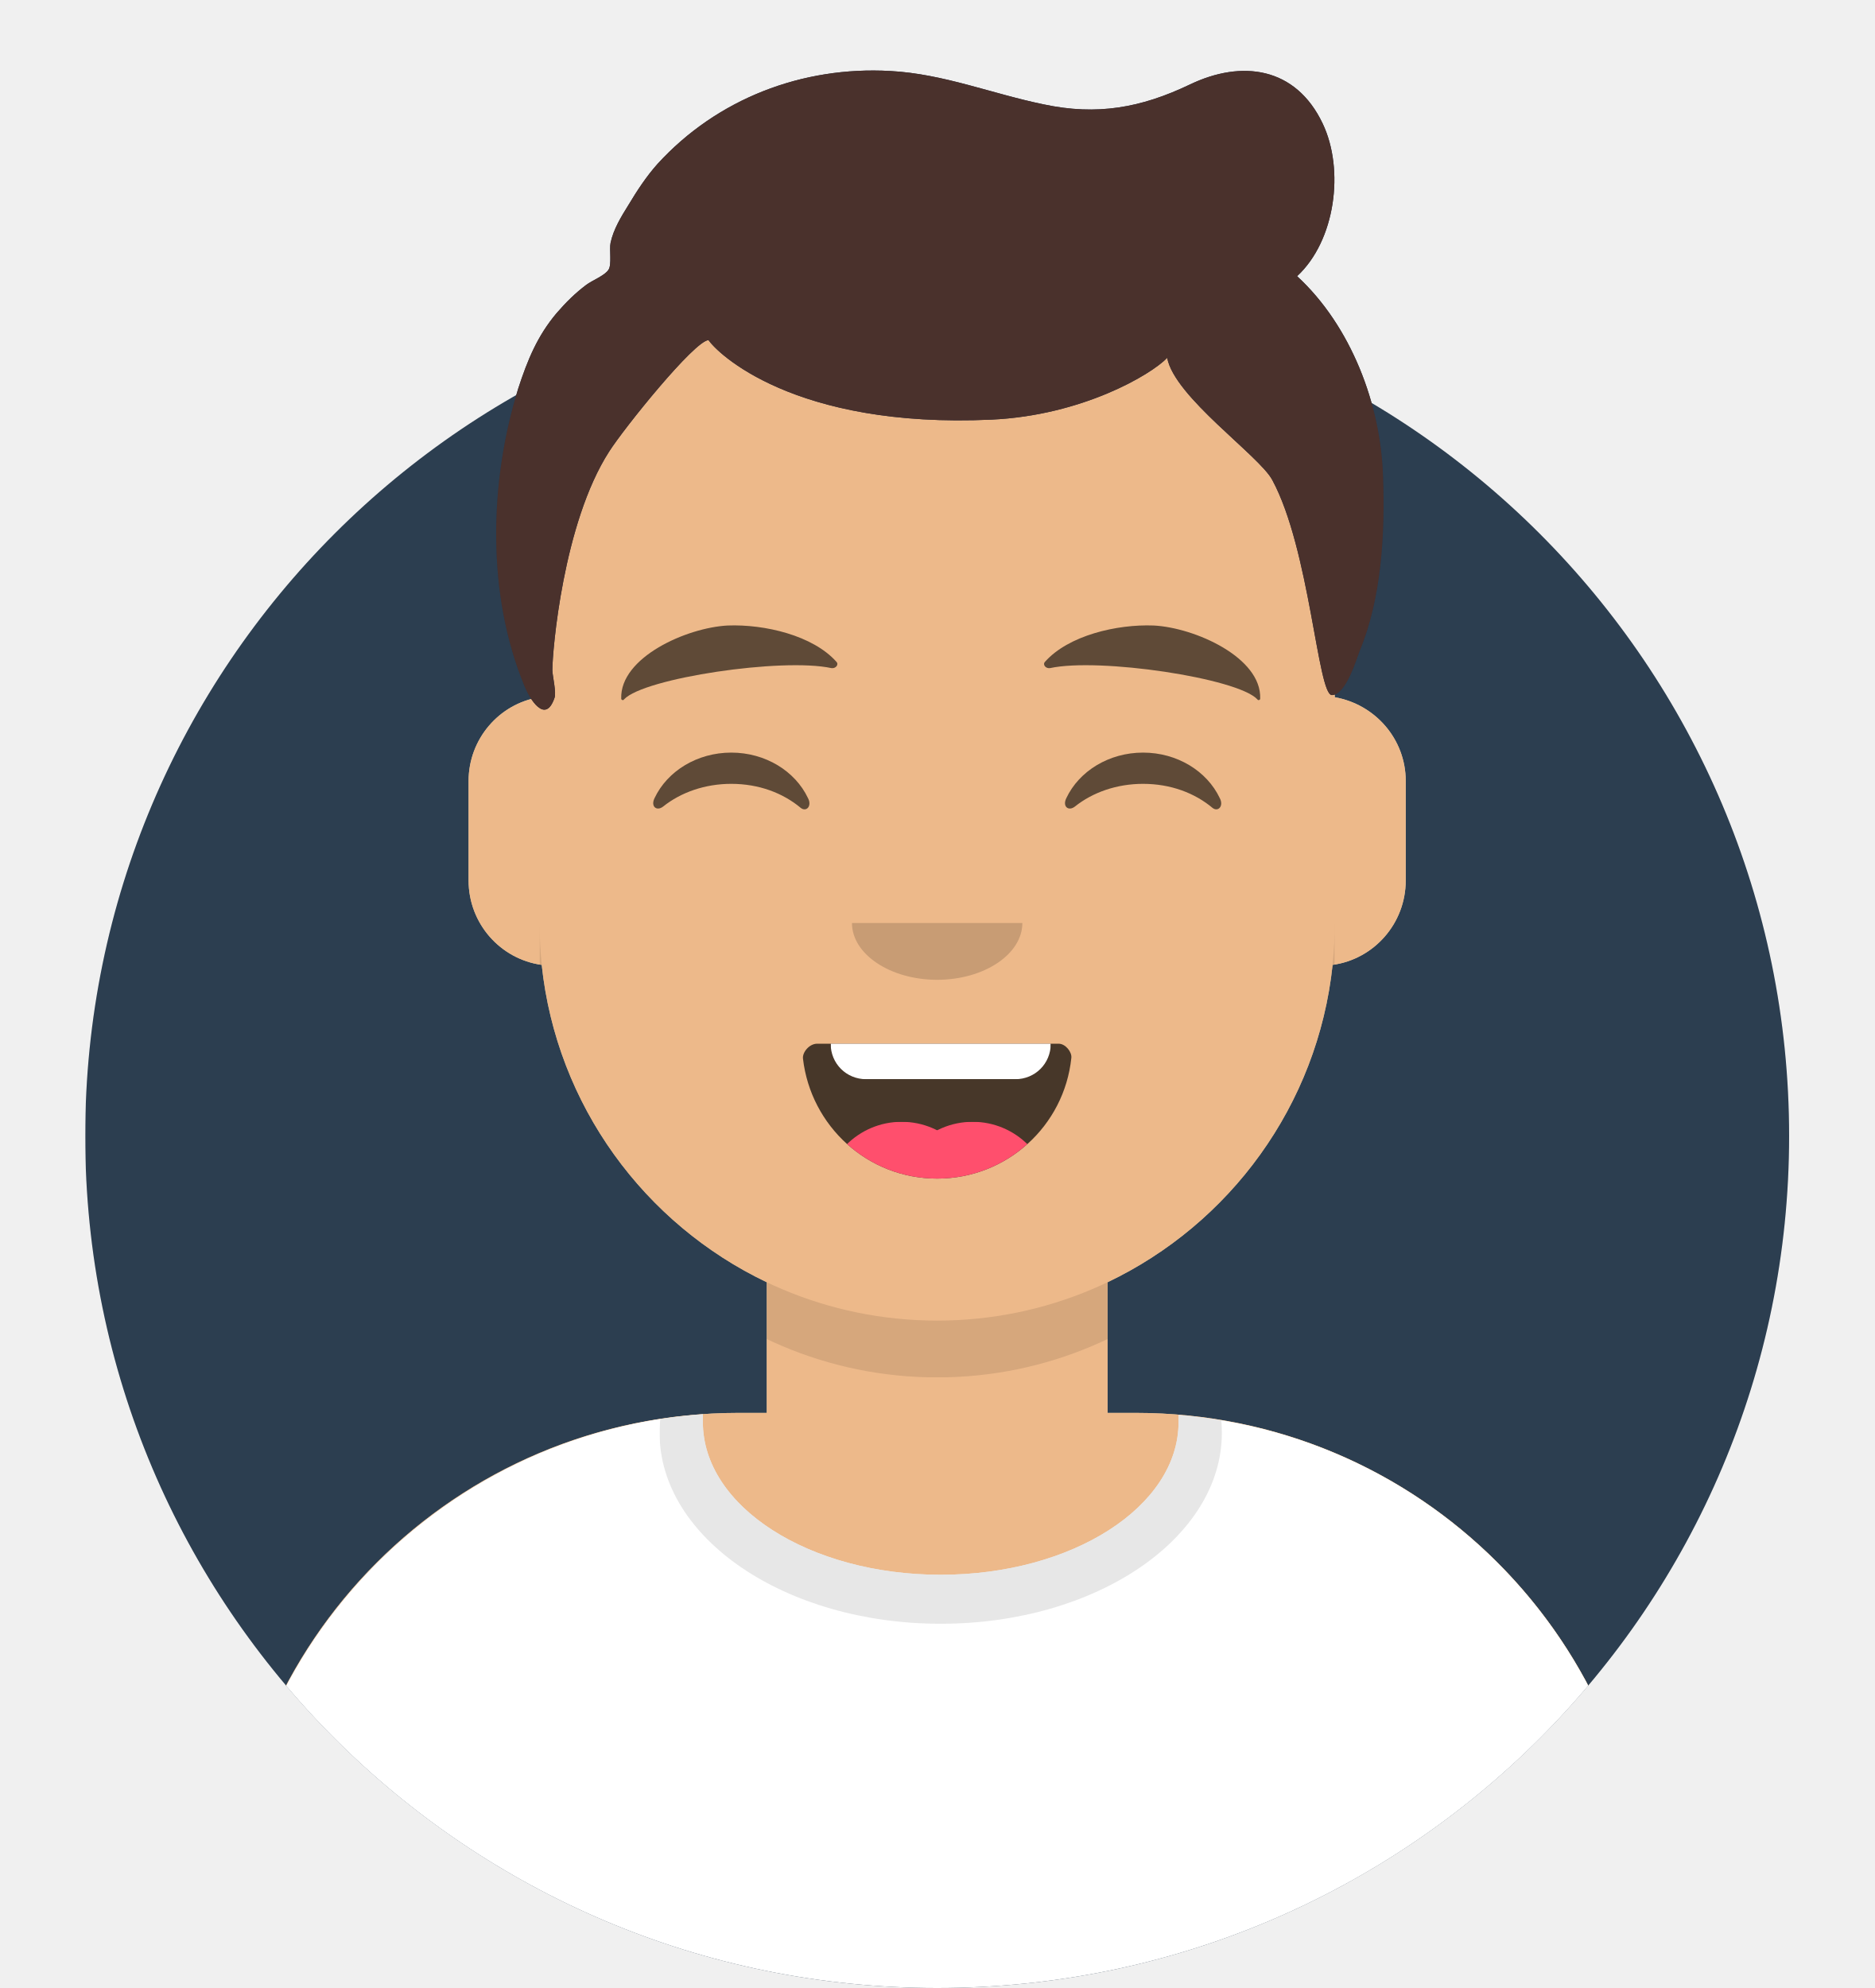
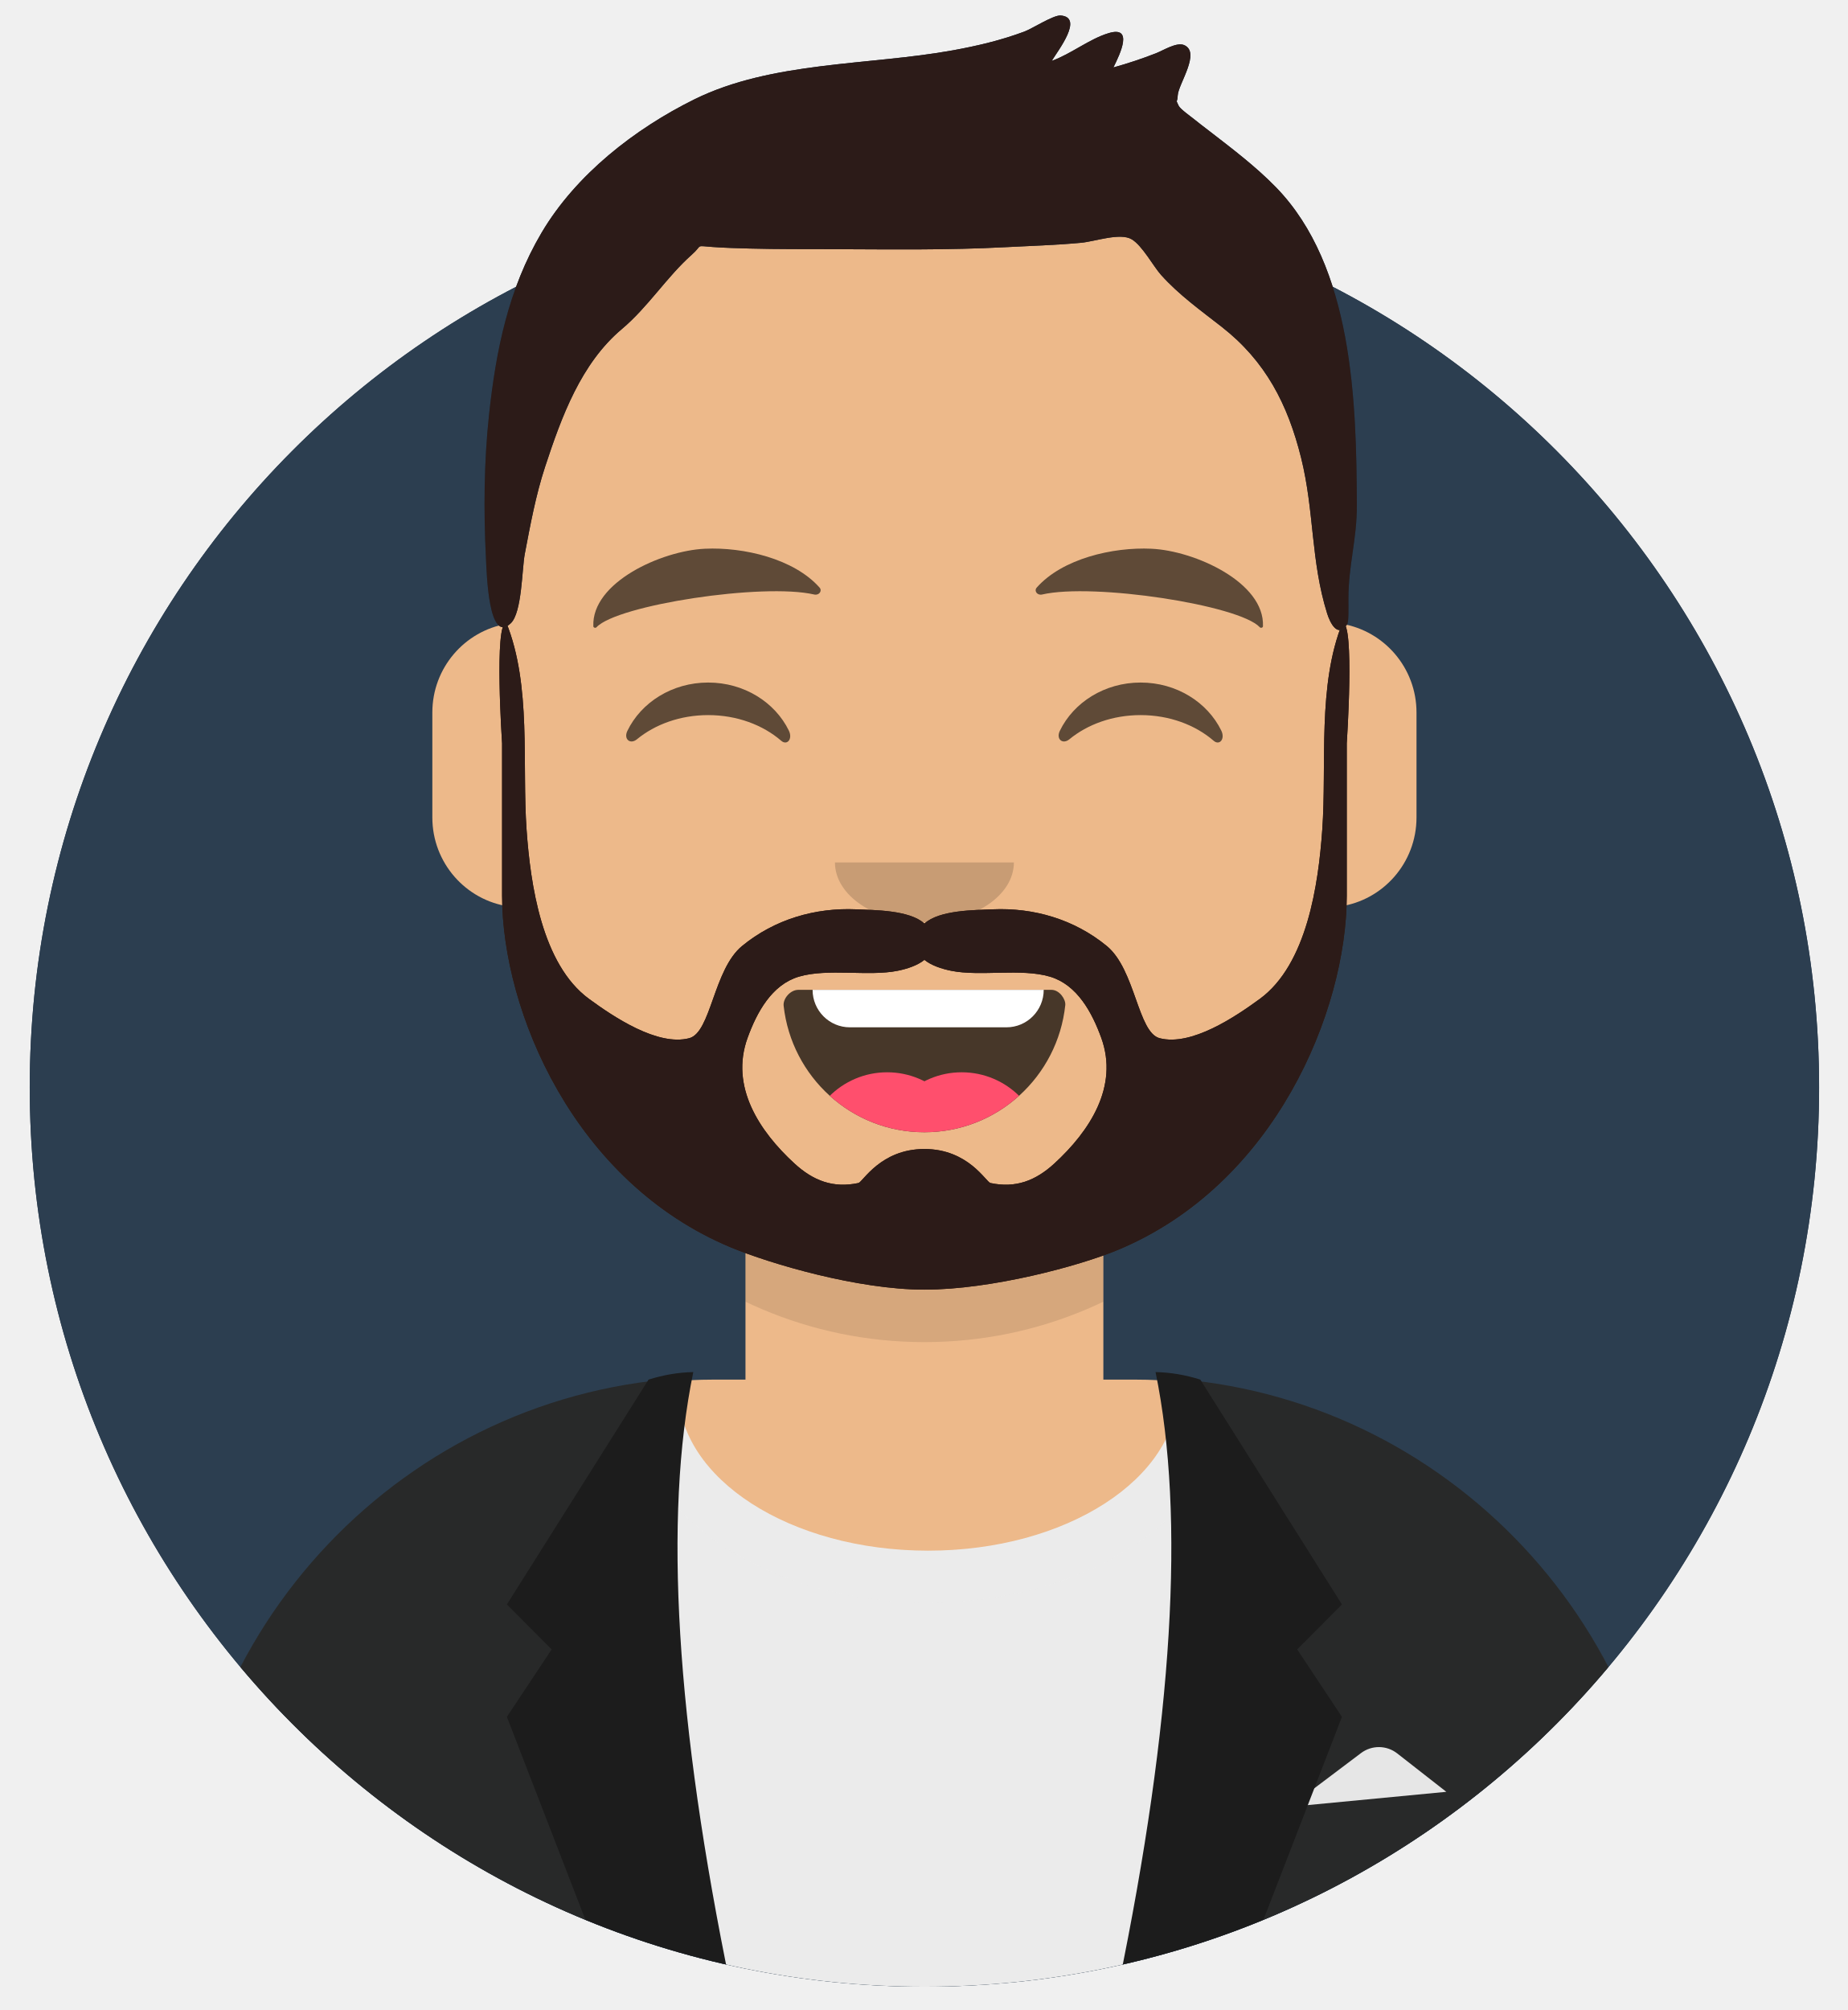
- <svg xmlns="http://www.w3.org/2000/svg" id="Layer_1" x="0" y="0" version="1.1" viewBox="0 0 264 280" xml:space="preserve" style="enable-background:new 0 0 264 280">
-   <style type="text/css">.st0{fill-rule:evenodd;clip-rule:evenodd;fill:#e6e6e6}.st1{filter:url(#Adobe_OpacityMaskFilter)}.st2{fill-rule:evenodd;clip-rule:evenodd;fill:#fff}.st3{mask:url(#mask-2_1_)}.st4{fill-rule:evenodd;clip-rule:evenodd;fill:#2c3e50}.st5{filter:url(#Adobe_OpacityMaskFilter_1_)}.st6{mask:url(#mask-4_1_)}.st7{fill-rule:evenodd;clip-rule:evenodd;fill:#d0c6ac}.st8{filter:url(#Adobe_OpacityMaskFilter_2_)}.st9{mask:url(#mask-6_1_)}.st10{fill-rule:evenodd;clip-rule:evenodd;fill:#edb98a}.st11{filter:url(#Adobe_OpacityMaskFilter_3_)}.st12{mask:url(#mask-6_2_);fill-rule:evenodd;clip-rule:evenodd;fill-opacity:.1}.st13{filter:url(#Adobe_OpacityMaskFilter_4_)}.st14{mask:url(#react-mask-952_1_)}.st15{filter:url(#Adobe_OpacityMaskFilter_5_)}.st16{opacity:.6;mask:url(#react-mask-952_2_)}.st17,.st18{fill-rule:evenodd;clip-rule:evenodd;fill-opacity:.16}.st18{fill-opacity:.7}.st19{filter:url(#Adobe_OpacityMaskFilter_6_)}.st20{mask:url(#react-mask-934_1_);fill-rule:evenodd;clip-rule:evenodd;fill:#fff}.st21{filter:url(#Adobe_OpacityMaskFilter_7_)}.st22{mask:url(#react-mask-934_2_)}.st23,.st24{fill-rule:evenodd;clip-rule:evenodd}.st23{fill:#ff4f6d}.st24{fill-opacity:.6}.st25{filter:url(#Adobe_OpacityMaskFilter_8_)}.st26{mask:url(#react-mask-925_1_)}.st27{fill-rule:evenodd;clip-rule:evenodd;fill:#28354b}.st28{filter:url(#Adobe_OpacityMaskFilter_9_)}.st29{mask:url(#react-mask-924_1_)}.st30{fill-rule:evenodd;clip-rule:evenodd;fill:#4a312c}</style>
-   <g>
-     <g>
-       <g transform="translate(-825, -1100) translate(825, 1100)">
-         <g id="Circle" transform="translate(12, 40)">
-           <g id="Circle-Background">
-             <circle cx="120" cy="120" r="120" class="st0" />
-           </g>
-           <defs>
-             <filter id="Adobe_OpacityMaskFilter" width="240" height="240" x="0" y="0" filterUnits="userSpaceOnUse">
-               <feColorMatrix type="matrix" values="1 0 0 0 0 0 1 0 0 0 0 0 1 0 0 0 0 0 1 0" />
-             </filter>
-           </defs>
-           <mask id="mask-2_1_" width="240" height="240" x="0" y="0" maskUnits="userSpaceOnUse">
-             <g class="st1">
-               <circle id="path-1_1_" cx="120" cy="120" r="120" class="st2" />
-             </g>
+ <svg xmlns="http://www.w3.org/2000/svg" viewBox="7.329 4.952 246.559 268.175">
+   <g id="Avataaar" stroke="none" stroke-width="1" fill="none" fill-rule="evenodd" transform="matrix(0.994968, 0, 0, 1, -0.643663, -9.983178)" style="">
+     <g transform="translate(-825, -1100)" id="Avataaar/Circle">
+       <g transform="translate(825, 1100)">
+         <g id="Circle" stroke-width="1" fill-rule="evenodd" transform="translate(12, 40)" style="">
+           <mask id="react-mask-4" fill="white">
+             <circle cx="120" cy="120" r="120" transform="matrix(1, 0, 0, 1, 0, 0)" />
          </mask>
-           <g class="st3">
-             <rect width="240" height="240" class="st4" />
+           <circle id="Circle-Background" cx="120" cy="120" r="120" transform="matrix(1, 0, 0, 1, 0, 0)" style="fill: rgb(44, 62, 80);" />
+           <g id="Color/Palette/Blue-01" mask="url(#react-mask-4)" fill="#65C9FF">
+             <rect id="🖍Color" x="0" y="0" width="240" height="240" style="fill: rgb(44, 62, 80);" />
          </g>
        </g>
-         <defs>
-           <filter id="Adobe_OpacityMaskFilter_1_" width="265" height="280" x="-1" y="0" filterUnits="userSpaceOnUse">
-             <feColorMatrix type="matrix" values="1 0 0 0 0 0 1 0 0 0 0 0 1 0 0 0 0 0 1 0" />
-           </filter>
-         </defs>
-         <mask id="mask-4_1_" width="265" height="280" x="-1" y="0" maskUnits="userSpaceOnUse">
-           <g class="st5">
-             <path id="path-3_1_" d="M12,160c0,66.3,53.7,120,120,120s120-53.7,120-120h12V0H0v160H12z" class="st2" />
-           </g>
+         <mask id="react-mask-5" fill="white">
+           <path d="M12,160 C12,226.274 65.726,280 132,280 C198.274,280 252,226.274 252,160 L264,160 L264,-1.42108547e-14 L-3.19744231e-14,-1.42108547e-14 L-3.19744231e-14,160 L12,160 Z" transform="matrix(1, 0, 0, 1, 0, 0)" />
        </mask>
-         <g id="Avataaar" class="st6">
-           <g id="Body" transform="translate(32, 36)">
-             <g>
-               <path d="M124,144.6V163h4l0,0c39.8,0,72,32.2,72,72v9H0v-9c0-39.8,32.2-72,72-72l0,0h4v-18.4 c-17.2-8.2-29.6-24.9-31.7-44.7C38.5,99.1,34,94.1,34,88V74c0-5.9,4.3-10.9,10-11.8V56l0,0c0-30.9,25.1-56,56-56l0,0l0,0 c30.9,0,56,25.1,56,56v6.2c5.7,1,10,5.9,10,11.8v14c0,6.1-4.5,11.1-10.3,11.9C153.6,119.7,141.2,136.4,124,144.6z" class="st7" />
-             </g>
-             <defs>
-               <filter id="Adobe_OpacityMaskFilter_2_" width="264" height="244" x="-32" y="0" filterUnits="userSpaceOnUse">
-                 <feColorMatrix type="matrix" values="1 0 0 0 0 0 1 0 0 0 0 0 1 0 0 0 0 0 1 0" />
-               </filter>
-             </defs>
-             <mask id="mask-6_1_" width="264" height="244" x="-32" y="0" maskUnits="userSpaceOnUse">
-               <g class="st8">
-                 <path id="path-5_1_" d="M124,144.6V163h4l0,0c39.8,0,72,32.2,72,72v9H0v-9c0-39.8,32.2-72,72-72l0,0h4v-18.4 c-17.2-8.2-29.6-24.9-31.7-44.7C38.5,99.1,34,94.1,34,88V74c0-5.9,4.3-10.9,10-11.8V56l0,0c0-30.9,25.1-56,56-56l0,0l0,0 c30.9,0,56,25.1,56,56v6.2c5.7,1,10,5.9,10,11.8v14c0,6.1-4.5,11.1-10.3,11.9C153.6,119.7,141.2,136.4,124,144.6z" class="st2" />
-               </g>
+         <g id="Mask" style="" />
+         <g id="Avataaar" stroke-width="1" fill-rule="evenodd" mask="url(#react-mask-5)" style="">
+           <g id="Body" transform="translate(32, 36)" style="">
+             <mask id="react-mask-6" fill="white">
+               <path d="M124,144.611 L124,163 L128,163 L128,163 C167.765,163 200,195.235 200,235 L200,244 L0,244 L0,235 C-4.86974701e-15,195.235 32.235,163 72,163 L72,163 L76,163 L76,144.611 C58.763,136.422 46.372,119.687 44.305,99.881 C38.48,99.058 34,94.052 34,88 L34,74 C34,68.054 38.325,63.118 44,62.166 L44,56 L44,56 C44,25.072 69.072,5.68137151e-15 100,0 L100,0 L100,0 C130.928,-5.68137151e-15 156,25.072 156,56 L156,62.166 C161.675,63.118 166,68.054 166,74 L166,88 C166,94.052 161.52,99.058 155.695,99.881 C153.628,119.687 141.237,136.422 124,144.611 Z" transform="matrix(1, 0, 0, 1, 0, 0)" />
            </mask>
-             <g class="st9">
-               <g id="Color" transform="translate(-32, 0)">
-                 <rect width="264" height="244" class="st10" />
+             <path d="M124,144.611 L124,163 L128,163 L128,163 C167.765,163 200,195.235 200,235 L200,244 L0,244 L0,235 C-4.86974701e-15,195.235 32.235,163 72,163 L72,163 L76,163 L76,144.611 C58.763,136.422 46.372,119.687 44.305,99.881 C38.48,99.058 34,94.052 34,88 L34,74 C34,68.054 38.325,63.118 44,62.166 L44,56 L44,56 C44,25.072 69.072,5.68137151e-15 100,0 L100,0 L100,0 C130.928,-5.68137151e-15 156,25.072 156,56 L156,62.166 C161.675,63.118 166,68.054 166,74 L166,88 C166,94.052 161.52,99.058 155.695,99.881 C153.628,119.687 141.237,136.422 124,144.611 Z" transform="matrix(1, 0, 0, 1, 0, 0)" fill="#D0C6AC" style="visibility: hidden;" />
+             <g id="Skin/👶🏽-03-Brown" mask="url(#react-mask-6)" fill="#EDB98A" style="">
+               <g transform="translate(0, 0)" id="Color">
+                 <rect x="0" y="0" width="264" height="280" style="" />
              </g>
            </g>
+             <path d="M156,79 L156,102 C156,132.928 130.928,158 100,158 C69.072,158 44,132.928 44,102 L44,79 L44,94 C44,124.928 69.072,150 100,150 C130.928,150 156,124.928 156,94 L156,79 Z" id="Neck-Shadow" fill-opacity="0.1" fill="#000000" mask="url(#react-mask-6)" style="" />
+           </g>
+           <g id="Clothing/Blazer-+-Shirt" transform="translate(0, 170)" style="">
            <defs>
-               <filter id="Adobe_OpacityMaskFilter_3_" width="112" height="79" x="44" y="79" filterUnits="userSpaceOnUse">
-                 <feColorMatrix type="matrix" values="1 0 0 0 0 0 1 0 0 0 0 0 1 0 0 0 0 0 1 0" />
-               </filter>
+               <path d="M133.96,0.295 C170.936,3.325 200,34.294 200,72.052 L200,81 L0,81 L0,72.052 C1.22536245e-14,33.953 29.592,2.765 67.045,0.22 C67.015,0.593 67,0.969 67,1.348 C67,13.211 81.998,22.828 100.5,22.828 C119.002,22.828 134,13.211 134,1.348 C134,0.995 133.987,0.644 133.96,0.295 Z" id="react-path-7" />
            </defs>
-             <mask id="mask-6_2_" width="112" height="79" x="44" y="79" maskUnits="userSpaceOnUse">
-               <g class="st11">
-                 <path id="path-5_2_" d="M124,144.6V163h4l0,0c39.8,0,72,32.2,72,72v9H0v-9c0-39.8,32.2-72,72-72l0,0h4v-18.4 c-17.2-8.2-29.6-24.9-31.7-44.7C38.5,99.1,34,94.1,34,88V74c0-5.9,4.3-10.9,10-11.8V56l0,0c0-30.9,25.1-56,56-56l0,0l0,0 c30.9,0,56,25.1,56,56v6.2c5.7,1,10,5.9,10,11.8v14c0,6.1-4.5,11.1-10.3,11.9C153.6,119.7,141.2,136.4,124,144.6z" class="st2" />
+             <g id="Shirt" transform="translate(32, 29)" style="">
+               <mask id="react-mask-8" fill="white">
+                 <path d="M133.96,0.295 C170.936,3.325 200,34.294 200,72.052 L200,81 L0,81 L0,72.052 C1.22536245e-14,33.953 29.592,2.765 67.045,0.22 C67.015,0.593 67,0.969 67,1.348 C67,13.211 81.998,22.828 100.5,22.828 C119.002,22.828 134,13.211 134,1.348 C134,0.995 133.987,0.644 133.96,0.295 Z" transform="matrix(1, 0, 0, 1, 0, 0)" />
+               </mask>
+               <path d="M133.96,0.295 C170.936,3.325 200,34.294 200,72.052 L200,81 L0,81 L0,72.052 C1.22536245e-14,33.953 29.592,2.765 67.045,0.22 C67.015,0.593 67,0.969 67,1.348 C67,13.211 81.998,22.828 100.5,22.828 C119.002,22.828 134,13.211 134,1.348 C134,0.995 133.987,0.644 133.96,0.295 Z" id="Clothes" transform="matrix(1, 0, 0, 1, 0, 0)" style="fill: rgb(235, 235, 235); visibility: hidden;" />
+               <g id="Color/Palette/Black" mask="url(#react-mask-8)" fill="#262E33" style="">
+                 <g transform="translate(-32, -29)" id="🖍Color">
+                   <rect x="0" y="0" width="264" height="110" style="fill: rgb(235, 235, 235);" />
+                 </g>
              </g>
-             </mask>
-             <path id="Neck-Shadow" d="M156,79v23c0,30.9-25.1,56-56,56s-56-25.1-56-56V79v15c0,30.9,25.1,56,56,56 s56-25.1,56-56V79z" class="st12" />
-           </g>
-           <g transform="translate(0, 170)">
-             <g id="Clothes">
-               <path d="M166,29.3c37,3,66,34,66,71.8v8.9H32v-8.9C32,63,61.6,31.8,99,29.2c0,0.4,0,0.7,0,1.1 c0,11.9,15,21.5,33.5,21.5S166,42.2,166,30.3C166,30,166,29.6,166,29.3z" class="st0" />
-             </g>
-             <defs>
-               <filter id="Adobe_OpacityMaskFilter_4_" width="264" height="110" x="0" y="0" filterUnits="userSpaceOnUse">
-                 <feColorMatrix type="matrix" values="1 0 0 0 0 0 1 0 0 0 0 0 1 0 0 0 0 0 1 0" />
-               </filter>
-             </defs>
-             <mask id="react-mask-952_1_" width="264" height="110" x="0" y="0" maskUnits="userSpaceOnUse">
-               <g class="st13">
-                 <path id="react-path-951_1_" d="M166,29.3c37,3,66,34,66,71.8v8.9H32v-8.9C32,63,61.6,31.8,99,29.2 c0,0.4,0,0.7,0,1.1c0,11.9,15,21.5,33.5,21.5S166,42.2,166,30.3C166,30,166,29.6,166,29.3z" class="st2" />
-               </g>
-             </mask>
-             <g class="st14">
-               <rect width="264" height="110" class="st2" />
-             </g>
-             <defs>
-               <filter id="Adobe_OpacityMaskFilter_5_" width="79.3" height="53.8" x="92.9" y="4.9" filterUnits="userSpaceOnUse">
-                 <feColorMatrix type="matrix" values="1 0 0 0 0 0 1 0 0 0 0 0 1 0 0 0 0 0 1 0" />
-               </filter>
-             </defs>
-             <mask id="react-mask-952_2_" width="79.3" height="53.8" x="92.9" y="4.9" maskUnits="userSpaceOnUse">
-               <g class="st15">
-                 <path id="react-path-951_2_" d="M166,29.3c37,3,66,34,66,71.8v8.9H32v-8.9C32,63,61.6,31.8,99,29.2 c0,0.4,0,0.7,0,1.1c0,11.9,15,21.5,33.5,21.5S166,42.2,166,30.3C166,30,166,29.6,166,29.3z" class="st2" />
-               </g>
-             </mask>
-             <g id="Shadowy" class="st16">
-               <g transform="translate(92, 4)">
-                 <ellipse cx="40.5" cy="27.8" class="st17" rx="39.6" ry="26.9" />
-               </g>
-             </g>
-           </g>
-           <g id="Face">
-             <g transform="translate(76, 82) translate(2, 52)">
-               <g id="Mouth">
-                 <path d="M35.1,15.1C36.2,24.6,44.2,32,54,32c9.8,0,17.9-7.4,18.9-17c0.1-0.8-0.8-2-1.8-2c-14.9,0-26.3,0-34,0 C36,13,35,14.2,35.1,15.1z" class="st18" />
-               </g>
-               <defs>
-                 <filter id="Adobe_OpacityMaskFilter_6_" width="31" height="16" x="39" y="2" filterUnits="userSpaceOnUse">
-                   <feColorMatrix type="matrix" values="1 0 0 0 0 0 1 0 0 0 0 0 1 0 0 0 0 0 1 0" />
-                 </filter>
-               </defs>
-               <mask id="react-mask-934_1_" width="31" height="16" x="39" y="2" maskUnits="userSpaceOnUse">
-                 <g class="st19">
-                   <path id="react-path-933_1_" d="M35.1,15.1C36.2,24.6,44.2,32,54,32c9.8,0,17.9-7.4,18.9-17 c0.1-0.8-0.8-2-1.8-2c-14.9,0-26.3,0-34,0C36,13,35,14.2,35.1,15.1z" class="st2" />
-                 </g>
-               </mask>
-               <path id="Teeth" d="M44,2h21c2.8,0,5,2.2,5,5v6c0,2.8-2.2,5-5,5H44c-2.8,0-5-2.2-5-5V7C39,4.2,41.2,2,44,2z" class="st20" />
-               <defs>
-                 <filter id="Adobe_OpacityMaskFilter_7_" width="32" height="22" x="38" y="24" filterUnits="userSpaceOnUse">
-                   <feColorMatrix type="matrix" values="1 0 0 0 0 0 1 0 0 0 0 0 1 0 0 0 0 0 1 0" />
-                 </filter>
-               </defs>
-               <mask id="react-mask-934_2_" width="32" height="22" x="38" y="24" maskUnits="userSpaceOnUse">
-                 <g class="st21">
-                   <path id="react-path-933_2_" d="M35.1,15.1C36.2,24.6,44.2,32,54,32c9.8,0,17.9-7.4,18.9-17 c0.1-0.8-0.8-2-1.8-2c-14.9,0-26.3,0-34,0C36,13,35,14.2,35.1,15.1z" class="st2" />
-                 </g>
-               </mask>
-               <g id="Tongue" class="st22">
-                 <g transform="translate(38, 24)">
-                   <circle cx="11" cy="11" r="11" class="st23" />
-                   <circle cx="21" cy="11" r="11" class="st23" />
+               <g id="Shadowy" opacity="0.6" mask="url(#react-mask-8)" fill-opacity="0.16" fill="#000000" style="">
+                 <g transform="translate(60, -25)" id="Hola-👋🏼">
+                   <ellipse cx="40.5" cy="27.848" rx="39.635" ry="26.914" style="fill: rgb(235, 235, 235);" />
                </g>
              </g>
            </g>
-             <g transform="translate(76, 82) translate(28, 40)">
-               <path id="Nose" d="M16,8c0,4.4,5.4,8,12,8l0,0c6.6,0,12-3.6,12-8" class="st17" />
-             </g>
-             <g transform="translate(76, 82) translate(0, 8)">
-               <path id="Squint" d="M16.2,22.4C18,18.6,22.2,16,27,16c4.8,0,9,2.6,10.8,6.4c0.6,1.1-0.2,2-1,1.4 c-2.5-2.1-5.9-3.4-9.8-3.4c-3.7,0-7.1,1.2-9.6,3.2C16.5,24.3,15.6,23.6,16.2,22.4z" class="st24" />
-               <path d="M74.2,22.4C76,18.6,80.2,16,85,16c4.8,0,9,2.6,10.8,6.4c0.6,1.1-0.2,2-1,1.4c-2.5-2.1-5.9-3.4-9.8-3.4 c-3.7,0-7.1,1.2-9.6,3.2C74.5,24.3,73.6,23.6,74.2,22.4z" class="st24" />
-             </g>
-             <g transform="translate(76, 82)">
-               <path id="Eyebrow" d="M26.5,6.1c-5.8,0.3-15.2,4.5-15,10.3c0,0.2,0.3,0.3,0.4,0.1c2.8-3,22.3-5.9,29.2-4.4 c0.6,0.1,1.1-0.5,0.7-0.9C38.5,7.5,31.7,5.9,26.5,6.1" class="st24" />
-               <path d="M86.5,6.1c5.8,0.3,15.2,4.5,15,10.3c0,0.2-0.3,0.3-0.4,0.1c-2.8-3-22.3-5.9-29.2-4.4 c-0.6,0.1-1.1-0.5-0.7-0.9C74.5,7.5,81.3,5.9,86.5,6.1" class="st24" />
+             <g id="Blazer" transform="translate(32, 28)" style="">
+               <path d="M 68.785 0.749 C 30.512 2.438 0 34.145 0 73.01 L 0 73.01 L 0 82 L 69.362 82 C 65.961 69.864 64 55.587 64 40.308 C 64 25.915 65.74 12.411 68.785 0.749 Z M 131.638 82 L 200 82 L 200 73.01 C 200 34.488 170.025 3 132.229 0.8 C 135.265 12.451 137 25.936 137 40.308 C 137 55.587 135.039 69.864 131.638 82 Z" id="Saco" style="fill: rgb(40, 41, 41);" />
+               <path d="M149,58 L158.556,50.833 L158.556,50.833 C159.999,49.751 161.988,49.768 163.412,50.876 L170,56 L149,58 Z" id="Pocket-hanky" fill="#E6E6E6" style="" />
+               <path d="M69,1.13686838e-13 C65,19.333 66.667,46.667 74,82 L58,82 L44,46 L50,37 L44,31 L63,1 C65.028,0.369 67.028,0.036 69,1.13686838e-13 Z" id="Wing" style="fill: rgb(28, 28, 28);" />
+               <path d="M151,1.13686838e-13 C147,19.333 148.667,46.667 156,82 L140,82 L126,46 L132,37 L126,31 L145,1 C147.028,0.369 149.028,0.036 151,1.13686838e-13 Z" id="Wing" transform="translate(141, 41) scale(-1, 1) translate(-141, -41) " style="fill: rgb(28, 28, 28);" />
            </g>
          </g>
-           <g id="Top">
+           <g id="Face" transform="translate(76, 82)" fill="#000000" style="">
+             <g id="Mouth/Smile" transform="translate(2, 52)">
+               <defs>
+                 <path d="M35.118,15.128 C36.176,24.62 44.226,32 54,32 C63.804,32 71.874,24.574 72.892,15.04 C72.974,14.273 72.117,13 71.043,13 C56.149,13 44.738,13 37.087,13 C36.007,13 35.012,14.178 35.118,15.128 Z" id="react-path-9" />
+               </defs>
+               <mask id="react-mask-10" fill="white">
+                 <path d="M35.118,15.128 C36.176,24.62 44.226,32 54,32 C63.804,32 71.874,24.574 72.892,15.04 C72.974,14.273 72.117,13 71.043,13 C56.149,13 44.738,13 37.087,13 C36.007,13 35.012,14.178 35.118,15.128 Z" transform="matrix(1, 0, 0, 1, 0, 0)" />
+               </mask>
+               <path d="M35.118,15.128 C36.176,24.62 44.226,32 54,32 C63.804,32 71.874,24.574 72.892,15.04 C72.974,14.273 72.117,13 71.043,13 C56.149,13 44.738,13 37.087,13 C36.007,13 35.012,14.178 35.118,15.128 Z" id="Mouth" transform="matrix(1, 0, 0, 1, 0, 0)" fill-opacity="0.7" fill="#000000" fill-rule="evenodd" />
+               <rect id="Teeth" fill="#FFFFFF" fill-rule="evenodd" mask="url(#react-mask-10)" x="39" y="2" width="31" height="16" rx="5" />
+               <g id="Tongue" stroke-width="1" fill-rule="evenodd" mask="url(#react-mask-10)" fill="#FF4F6D">
+                 <g transform="translate(38, 24)">
+                   <circle cx="11" cy="11" r="11" />
+                   <circle cx="21" cy="11" r="11" />
+                 </g>
+               </g>
+             </g>
+             <g id="Nose/Default" transform="translate(28, 40)" fill-opacity="0.16">
+               <path d="M16,8 C16,12.418 21.373,16 28,16 L28,16 C34.627,16 40,12.418 40,8" id="Nose" />
+             </g>
+             <g id="Eyes/Happy-😁" transform="translate(0, 8)" fill-opacity="0.6">
+               <path d="M16.16,22.447 C18.007,18.649 22.164,16 26.998,16 C31.814,16 35.959,18.63 37.815,22.407 C38.367,23.529 37.582,24.447 36.791,23.767 C34.34,21.66 30.859,20.344 26.998,20.344 C23.257,20.344 19.874,21.579 17.438,23.572 C16.547,24.3 15.62,23.558 16.16,22.447 Z" id="Squint" />
+               <path d="M74.16,22.447 C76.007,18.649 80.164,16 84.998,16 C89.814,16 93.959,18.63 95.815,22.407 C96.367,23.529 95.582,24.447 94.791,23.767 C92.34,21.66 88.859,20.344 84.998,20.344 C81.257,20.344 77.874,21.579 75.438,23.572 C74.547,24.3 73.62,23.558 74.16,22.447 Z" id="Squint" />
+             </g>
+             <g id="Eyebrow/Natural/Default-Natural" fill-opacity="0.6">
+               <path d="M26.039,6.21 C20.278,6.983 11.293,12.005 12.044,17.818 C12.069,18.008 12.357,18.067 12.481,17.908 C14.967,14.72 34.193,10.037 41.194,11.015 C41.835,11.104 42.258,10.443 41.821,10.03 C38.077,6.495 31.2,5.512 26.039,6.21" id="Eyebrow" transform="translate(27, 12) rotate(5) translate(-27, -12) " />
+               <path d="M85.039,6.21 C79.278,6.983 70.293,12.005 71.044,17.818 C71.069,18.008 71.357,18.067 71.481,17.908 C73.967,14.72 93.193,10.037 100.194,11.015 C100.835,11.104 101.258,10.443 100.821,10.03 C97.077,6.495 90.2,5.512 85.039,6.21" id="Eyebrow" transform="translate(86, 12) scale(-1, 1) rotate(5) translate(-86, -12) " />
+             </g>
+           </g>
+           <g id="Top" stroke-width="1" fill-rule="evenodd" style="">
            <defs>
-               <filter id="Adobe_OpacityMaskFilter_8_" width="264" height="280" x="-1" y="0" filterUnits="userSpaceOnUse">
-                 <feColorMatrix type="matrix" values="1 0 0 0 0 0 1 0 0 0 0 0 1 0 0 0 0 0 1 0" />
-               </filter>
+               <rect id="react-path-15" x="0" y="0" width="264" height="280" />
+               <path d="M180.15,39.92 C177.39,37.1 174.186,34.707 171.069,32.307 C170.382,31.777 169.683,31.261 169.011,30.712 C168.858,30.587 167.292,29.466 167.105,29.053 C166.654,28.06 166.915,28.833 166.977,27.649 C167.056,26.151 170.111,21.919 167.831,20.949 C166.828,20.522 165.04,21.658 164.078,22.033 C162.196,22.767 160.292,23.393 158.347,23.933 C159.279,22.076 161.055,18.359 157.716,19.354 C155.114,20.129 152.69,22.122 150.076,23.059 C150.941,21.642 154.4,17.248 151.274,17.002 C150.302,16.926 147.471,18.75 146.424,19.14 C143.287,20.305 140.083,21.059 136.79,21.653 C125.592,23.671 112.497,23.095 102.137,28.193 C94.149,32.124 86.263,38.222 81.648,45.988 C77.201,53.473 75.538,61.664 74.607,70.241 C73.924,76.536 73.868,83.043 74.188,89.36 C74.292,91.43 74.525,100.971 77.532,98.081 C79.03,96.642 79.019,90.828 79.396,88.86 C80.147,84.945 80.87,81.013 82.122,77.223 C84.328,70.544 86.931,63.43 92.427,58.83 C95.954,55.878 98.431,51.889 101.806,48.911 C103.322,47.574 102.165,47.713 104.603,47.889 C106.241,48.006 107.885,48.051 109.526,48.094 C113.322,48.193 117.124,48.168 120.921,48.181 C128.568,48.209 136.179,48.317 143.819,47.916 C147.214,47.739 150.618,47.642 154.004,47.328 C155.895,47.153 159.251,45.941 160.808,46.867 C162.233,47.714 163.713,50.482 164.736,51.615 C167.154,54.294 170.036,56.339 172.862,58.535 C178.757,63.115 181.732,68.867 183.523,76.023 C185.306,83.153 184.806,89.768 187.013,96.785 C187.402,98.018 188.429,100.145 189.695,98.239 C189.93,97.885 189.87,95.939 189.87,94.819 C189.87,90.3 191.014,86.908 191,82.359 C190.944,68.527 190.496,50.491 180.15,39.92 Z" id="react-path-14" />
            </defs>
-             <mask id="react-mask-925_1_" width="264" height="280" x="-1" y="0" maskUnits="userSpaceOnUse">
-               <g class="st25">
-                 <rect id="react-path-927_1_" width="264" height="280" class="st2" />
-               </g>
+             <mask id="react-mask-13" fill="white">
+               <rect x="0" y="0" width="264" height="280" transform="matrix(1, 0, 0, 1, 0, 0)" />
            </mask>
-             <g class="st26">
+             <g id="Mask" />
+             <g id="Top/Short-Hair/Short-Flat" mask="url(#react-mask-13)">
              <g transform="translate(-1, 0)">
-                 <g id="Short-Hair">
-                   <path d="M183.7,38.9c5.4-5,6.7-15,3.6-21.5c-3.8-8-11.4-9-18.7-5.5c-6.9,3.3-13.1,4.4-20.6,2.8 c-7.3-1.5-14.1-4.3-21.6-4.7C114,9.3,102,13.9,93.6,23.1c-1.6,1.8-2.9,3.8-4.1,5.8c-1,1.6-2.1,3.4-2.5,5.3 c-0.2,0.9,0.2,3.1-0.3,3.8c-0.5,0.8-2.3,1.5-3.1,2.1c-1.6,1.2-2.9,2.5-4.2,4c-2.7,3.2-4.1,6.6-5.4,10.6 c-4.1,13.2-4.5,29,0.9,42c0.7,1.7,2.9,5.4,4.2,1.6c0.3-0.7-0.3-3.2-0.3-3.9c0-2.7,1.5-20.7,8-30.8c2.1-3.3,12-15.6,14-15.7 c1.1,1.7,11.9,12.5,39.9,11.2c12.7-0.6,22.4-6.3,24.7-8.7c1,5.5,13,13.8,14.8,17.2c5.3,9.8,6.4,30.3,8.4,30.3 s3.5-5.2,3.9-6.2c3.1-7.4,3.6-16.6,3.3-24.6C195.5,57,191.3,45.9,183.7,38.9z" class="st27" />
+                 <g id="Facial-Hair/Beard-Light" transform="translate(49, 72)">
+                   <defs>
+                     <path d="M101.428,98.169 C98.915,100.463 96.237,101.494 92.853,100.773 C92.271,100.649 89.896,96.235 84,96.235 C78.103,96.235 75.729,100.649 75.147,100.773 C71.762,101.494 69.085,100.463 66.571,98.169 C61.846,93.856 57.917,87.908 60.278,81.419 C61.508,78.037 63.51,74.324 67.151,73.246 C71.038,72.096 76.497,73.244 80.415,72.458 C81.684,72.204 83.071,71.751 84,71 C84.929,71.751 86.316,72.204 87.585,72.458 C91.503,73.244 96.961,72.096 100.849,73.246 C104.49,74.324 106.491,78.037 107.722,81.419 C110.083,87.908 106.154,93.856 101.428,98.169 M140.081,26 C136.671,34.4 137.988,44.858 137.357,53.676 C136.844,60.843 135.337,71.586 128.973,76.215 C125.718,78.582 119.794,82.56 115.542,81.45 C112.615,80.686 112.302,72.29 108.455,69.147 C104.092,65.582 98.643,64.016 93.149,64.258 C90.779,64.362 85.984,64.337 84,66.16 C82.016,64.337 77.222,64.362 74.851,64.258 C69.357,64.016 63.908,65.582 59.545,69.147 C55.698,72.29 55.386,80.686 52.458,81.45 C48.206,82.56 42.282,78.582 39.027,76.215 C32.662,71.586 31.156,60.843 30.643,53.676 C30.012,44.858 31.329,34.4 27.919,26 C26.26,26 27.354,42.129 27.354,42.129 L27.354,62.485 C27.386,77.773 36.935,100.655 58.108,109.393 C63.286,111.53 75.015,115 84,115 C92.985,115 104.714,111.86 109.892,109.723 C131.065,100.986 140.614,77.773 140.646,62.485 L140.646,42.129 C140.646,42.129 141.74,26 140.081,26" id="react-path-17" />
+                   </defs>
+                   <mask id="react-mask-16" fill="white">
+                     <path d="M101.428,98.169 C98.915,100.463 96.237,101.494 92.853,100.773 C92.271,100.649 89.896,96.235 84,96.235 C78.103,96.235 75.729,100.649 75.147,100.773 C71.762,101.494 69.085,100.463 66.571,98.169 C61.846,93.856 57.917,87.908 60.278,81.419 C61.508,78.037 63.51,74.324 67.151,73.246 C71.038,72.096 76.497,73.244 80.415,72.458 C81.684,72.204 83.071,71.751 84,71 C84.929,71.751 86.316,72.204 87.585,72.458 C91.503,73.244 96.961,72.096 100.849,73.246 C104.49,74.324 106.491,78.037 107.722,81.419 C110.083,87.908 106.154,93.856 101.428,98.169 M140.081,26 C136.671,34.4 137.988,44.858 137.357,53.676 C136.844,60.843 135.337,71.586 128.973,76.215 C125.718,78.582 119.794,82.56 115.542,81.45 C112.615,80.686 112.302,72.29 108.455,69.147 C104.092,65.582 98.643,64.016 93.149,64.258 C90.779,64.362 85.984,64.337 84,66.16 C82.016,64.337 77.222,64.362 74.851,64.258 C69.357,64.016 63.908,65.582 59.545,69.147 C55.698,72.29 55.386,80.686 52.458,81.45 C48.206,82.56 42.282,78.582 39.027,76.215 C32.662,71.586 31.156,60.843 30.643,53.676 C30.012,44.858 31.329,34.4 27.919,26 C26.26,26 27.354,42.129 27.354,42.129 L27.354,62.485 C27.386,77.773 36.935,100.655 58.108,109.393 C63.286,111.53 75.015,115 84,115 C92.985,115 104.714,111.86 109.892,109.723 C131.065,100.986 140.614,77.773 140.646,62.485 L140.646,42.129 C140.646,42.129 141.74,26 140.081,26" transform="matrix(1, 0, 0, 1, 0, 0)" />
+                   </mask>
+                   <path d="M101.428,98.169 C98.915,100.463 96.237,101.494 92.853,100.773 C92.271,100.649 89.896,96.235 84,96.235 C78.103,96.235 75.729,100.649 75.147,100.773 C71.762,101.494 69.085,100.463 66.571,98.169 C61.846,93.856 57.917,87.908 60.278,81.419 C61.508,78.037 63.51,74.324 67.151,73.246 C71.038,72.096 76.497,73.244 80.415,72.458 C81.684,72.204 83.071,71.751 84,71 C84.929,71.751 86.316,72.204 87.585,72.458 C91.503,73.244 96.961,72.096 100.849,73.246 C104.49,74.324 106.491,78.037 107.722,81.419 C110.083,87.908 106.154,93.856 101.428,98.169 M140.081,26 C136.671,34.4 137.988,44.858 137.357,53.676 C136.844,60.843 135.337,71.586 128.973,76.215 C125.718,78.582 119.794,82.56 115.542,81.45 C112.615,80.686 112.302,72.29 108.455,69.147 C104.092,65.582 98.643,64.016 93.149,64.258 C90.779,64.362 85.984,64.337 84,66.16 C82.016,64.337 77.222,64.362 74.851,64.258 C69.357,64.016 63.908,65.582 59.545,69.147 C55.698,72.29 55.386,80.686 52.458,81.45 C48.206,82.56 42.282,78.582 39.027,76.215 C32.662,71.586 31.156,60.843 30.643,53.676 C30.012,44.858 31.329,34.4 27.919,26 C26.26,26 27.354,42.129 27.354,42.129 L27.354,62.485 C27.386,77.773 36.935,100.655 58.108,109.393 C63.286,111.53 75.015,115 84,115 C92.985,115 104.714,111.86 109.892,109.723 C131.065,100.986 140.614,77.773 140.646,62.485 L140.646,42.129 C140.646,42.129 141.74,26 140.081,26" id="Lite-Beard" transform="matrix(1, 0, 0, 1, 0, 0)" fill-rule="evenodd" fill="#331B0C" />
+                   <g id="Color/Hair/Brown" mask="url(#react-mask-16)" fill="#2C1B18">
+                     <g transform="translate(-32, 0)" id="Color">
+                       <rect x="0" y="0" width="264" height="244" />
+                     </g>
+                   </g>
                </g>
-                 <defs>
-                   <filter id="Adobe_OpacityMaskFilter_9_" width="264" height="280" x="0" y="0" filterUnits="userSpaceOnUse">
-                     <feColorMatrix type="matrix" values="1 0 0 0 0 0 1 0 0 0 0 0 1 0 0 0 0 0 1 0" />
-                   </filter>
-                 </defs>
-                 <mask id="react-mask-924_1_" width="264" height="280" x="0" y="0" maskUnits="userSpaceOnUse">
-                   <g class="st28">
-                     <path id="react-path-926_1_" d="M183.7,38.9c5.4-5,6.7-15,3.6-21.5c-3.8-8-11.4-9-18.7-5.5 c-6.9,3.3-13.1,4.4-20.6,2.8c-7.3-1.5-14.1-4.3-21.6-4.7C114,9.3,102,13.9,93.6,23.1c-1.6,1.8-2.9,3.8-4.1,5.8 c-1,1.6-2.1,3.4-2.5,5.3c-0.2,0.9,0.2,3.1-0.3,3.8c-0.5,0.8-2.3,1.5-3.1,2.1c-1.6,1.2-2.9,2.5-4.2,4 c-2.7,3.2-4.1,6.6-5.4,10.6c-4.1,13.2-4.5,29,0.9,42c0.7,1.7,2.9,5.4,4.2,1.6c0.3-0.7-0.3-3.2-0.3-3.9 c0-2.7,1.5-20.7,8-30.8c2.1-3.3,12-15.6,14-15.7c1.1,1.7,11.9,12.5,39.9,11.2c12.7-0.6,22.4-6.3,24.7-8.7 c1,5.5,13,13.8,14.8,17.2c5.3,9.8,6.4,30.3,8.4,30.3s3.5-5.2,3.9-6.2c3.1-7.4,3.6-16.6,3.3-24.6 C195.5,57,191.3,45.9,183.7,38.9z" class="st2" />
-                   </g>
+                 <mask id="react-mask-12" fill="white">
+                   <path d="M180.15,39.92 C177.39,37.1 174.186,34.707 171.069,32.307 C170.382,31.777 169.683,31.261 169.011,30.712 C168.858,30.587 167.292,29.466 167.105,29.053 C166.654,28.06 166.915,28.833 166.977,27.649 C167.056,26.151 170.111,21.919 167.831,20.949 C166.828,20.522 165.04,21.658 164.078,22.033 C162.196,22.767 160.292,23.393 158.347,23.933 C159.279,22.076 161.055,18.359 157.716,19.354 C155.114,20.129 152.69,22.122 150.076,23.059 C150.941,21.642 154.4,17.248 151.274,17.002 C150.302,16.926 147.471,18.75 146.424,19.14 C143.287,20.305 140.083,21.059 136.79,21.653 C125.592,23.671 112.497,23.095 102.137,28.193 C94.149,32.124 86.263,38.222 81.648,45.988 C77.201,53.473 75.538,61.664 74.607,70.241 C73.924,76.536 73.868,83.043 74.188,89.36 C74.292,91.43 74.525,100.971 77.532,98.081 C79.03,96.642 79.019,90.828 79.396,88.86 C80.147,84.945 80.87,81.013 82.122,77.223 C84.328,70.544 86.931,63.43 92.427,58.83 C95.954,55.878 98.431,51.889 101.806,48.911 C103.322,47.574 102.165,47.713 104.603,47.889 C106.241,48.006 107.885,48.051 109.526,48.094 C113.322,48.193 117.124,48.168 120.921,48.181 C128.568,48.209 136.179,48.317 143.819,47.916 C147.214,47.739 150.618,47.642 154.004,47.328 C155.895,47.153 159.251,45.941 160.808,46.867 C162.233,47.714 163.713,50.482 164.736,51.615 C167.154,54.294 170.036,56.339 172.862,58.535 C178.757,63.115 181.732,68.867 183.523,76.023 C185.306,83.153 184.806,89.768 187.013,96.785 C187.402,98.018 188.429,100.145 189.695,98.239 C189.93,97.885 189.87,95.939 189.87,94.819 C189.87,90.3 191.014,86.908 191,82.359 C190.944,68.527 190.496,50.491 180.15,39.92 Z" transform="matrix(1, 0, 0, 1, 0, 0)" />
                </mask>
-                 <g class="st29">
-                   <g transform="translate(0, 0)">
-                     <rect width="264" height="280" class="st30" />
+                 <path d="M180.15,39.92 C177.39,37.1 174.186,34.707 171.069,32.307 C170.382,31.777 169.683,31.261 169.011,30.712 C168.858,30.587 167.292,29.466 167.105,29.053 C166.654,28.06 166.915,28.833 166.977,27.649 C167.056,26.151 170.111,21.919 167.831,20.949 C166.828,20.522 165.04,21.658 164.078,22.033 C162.196,22.767 160.292,23.393 158.347,23.933 C159.279,22.076 161.055,18.359 157.716,19.354 C155.114,20.129 152.69,22.122 150.076,23.059 C150.941,21.642 154.4,17.248 151.274,17.002 C150.302,16.926 147.471,18.75 146.424,19.14 C143.287,20.305 140.083,21.059 136.79,21.653 C125.592,23.671 112.497,23.095 102.137,28.193 C94.149,32.124 86.263,38.222 81.648,45.988 C77.201,53.473 75.538,61.664 74.607,70.241 C73.924,76.536 73.868,83.043 74.188,89.36 C74.292,91.43 74.525,100.971 77.532,98.081 C79.03,96.642 79.019,90.828 79.396,88.86 C80.147,84.945 80.87,81.013 82.122,77.223 C84.328,70.544 86.931,63.43 92.427,58.83 C95.954,55.878 98.431,51.889 101.806,48.911 C103.322,47.574 102.165,47.713 104.603,47.889 C106.241,48.006 107.885,48.051 109.526,48.094 C113.322,48.193 117.124,48.168 120.921,48.181 C128.568,48.209 136.179,48.317 143.819,47.916 C147.214,47.739 150.618,47.642 154.004,47.328 C155.895,47.153 159.251,45.941 160.808,46.867 C162.233,47.714 163.713,50.482 164.736,51.615 C167.154,54.294 170.036,56.339 172.862,58.535 C178.757,63.115 181.732,68.867 183.523,76.023 C185.306,83.153 184.806,89.768 187.013,96.785 C187.402,98.018 188.429,100.145 189.695,98.239 C189.93,97.885 189.87,95.939 189.87,94.819 C189.87,90.3 191.014,86.908 191,82.359 C190.944,68.527 190.496,50.491 180.15,39.92 Z" id="Short-Hair" transform="matrix(1, 0, 0, 1, 0, 0)" stroke="none" fill-rule="evenodd" fill="#1F3140" />
+                 <g id="Skin/👶🏽-03-Brown" mask="url(#react-mask-12)" fill="#2C1B18">
+                   <g transform="translate(0, 0) " id="Color">
+                     <rect x="0" y="0" width="264" height="280" />
                  </g>
                </g>
              </g>
            </g>
          </g>
        </g>
      </g>
    </g>
  </g>
</svg>
